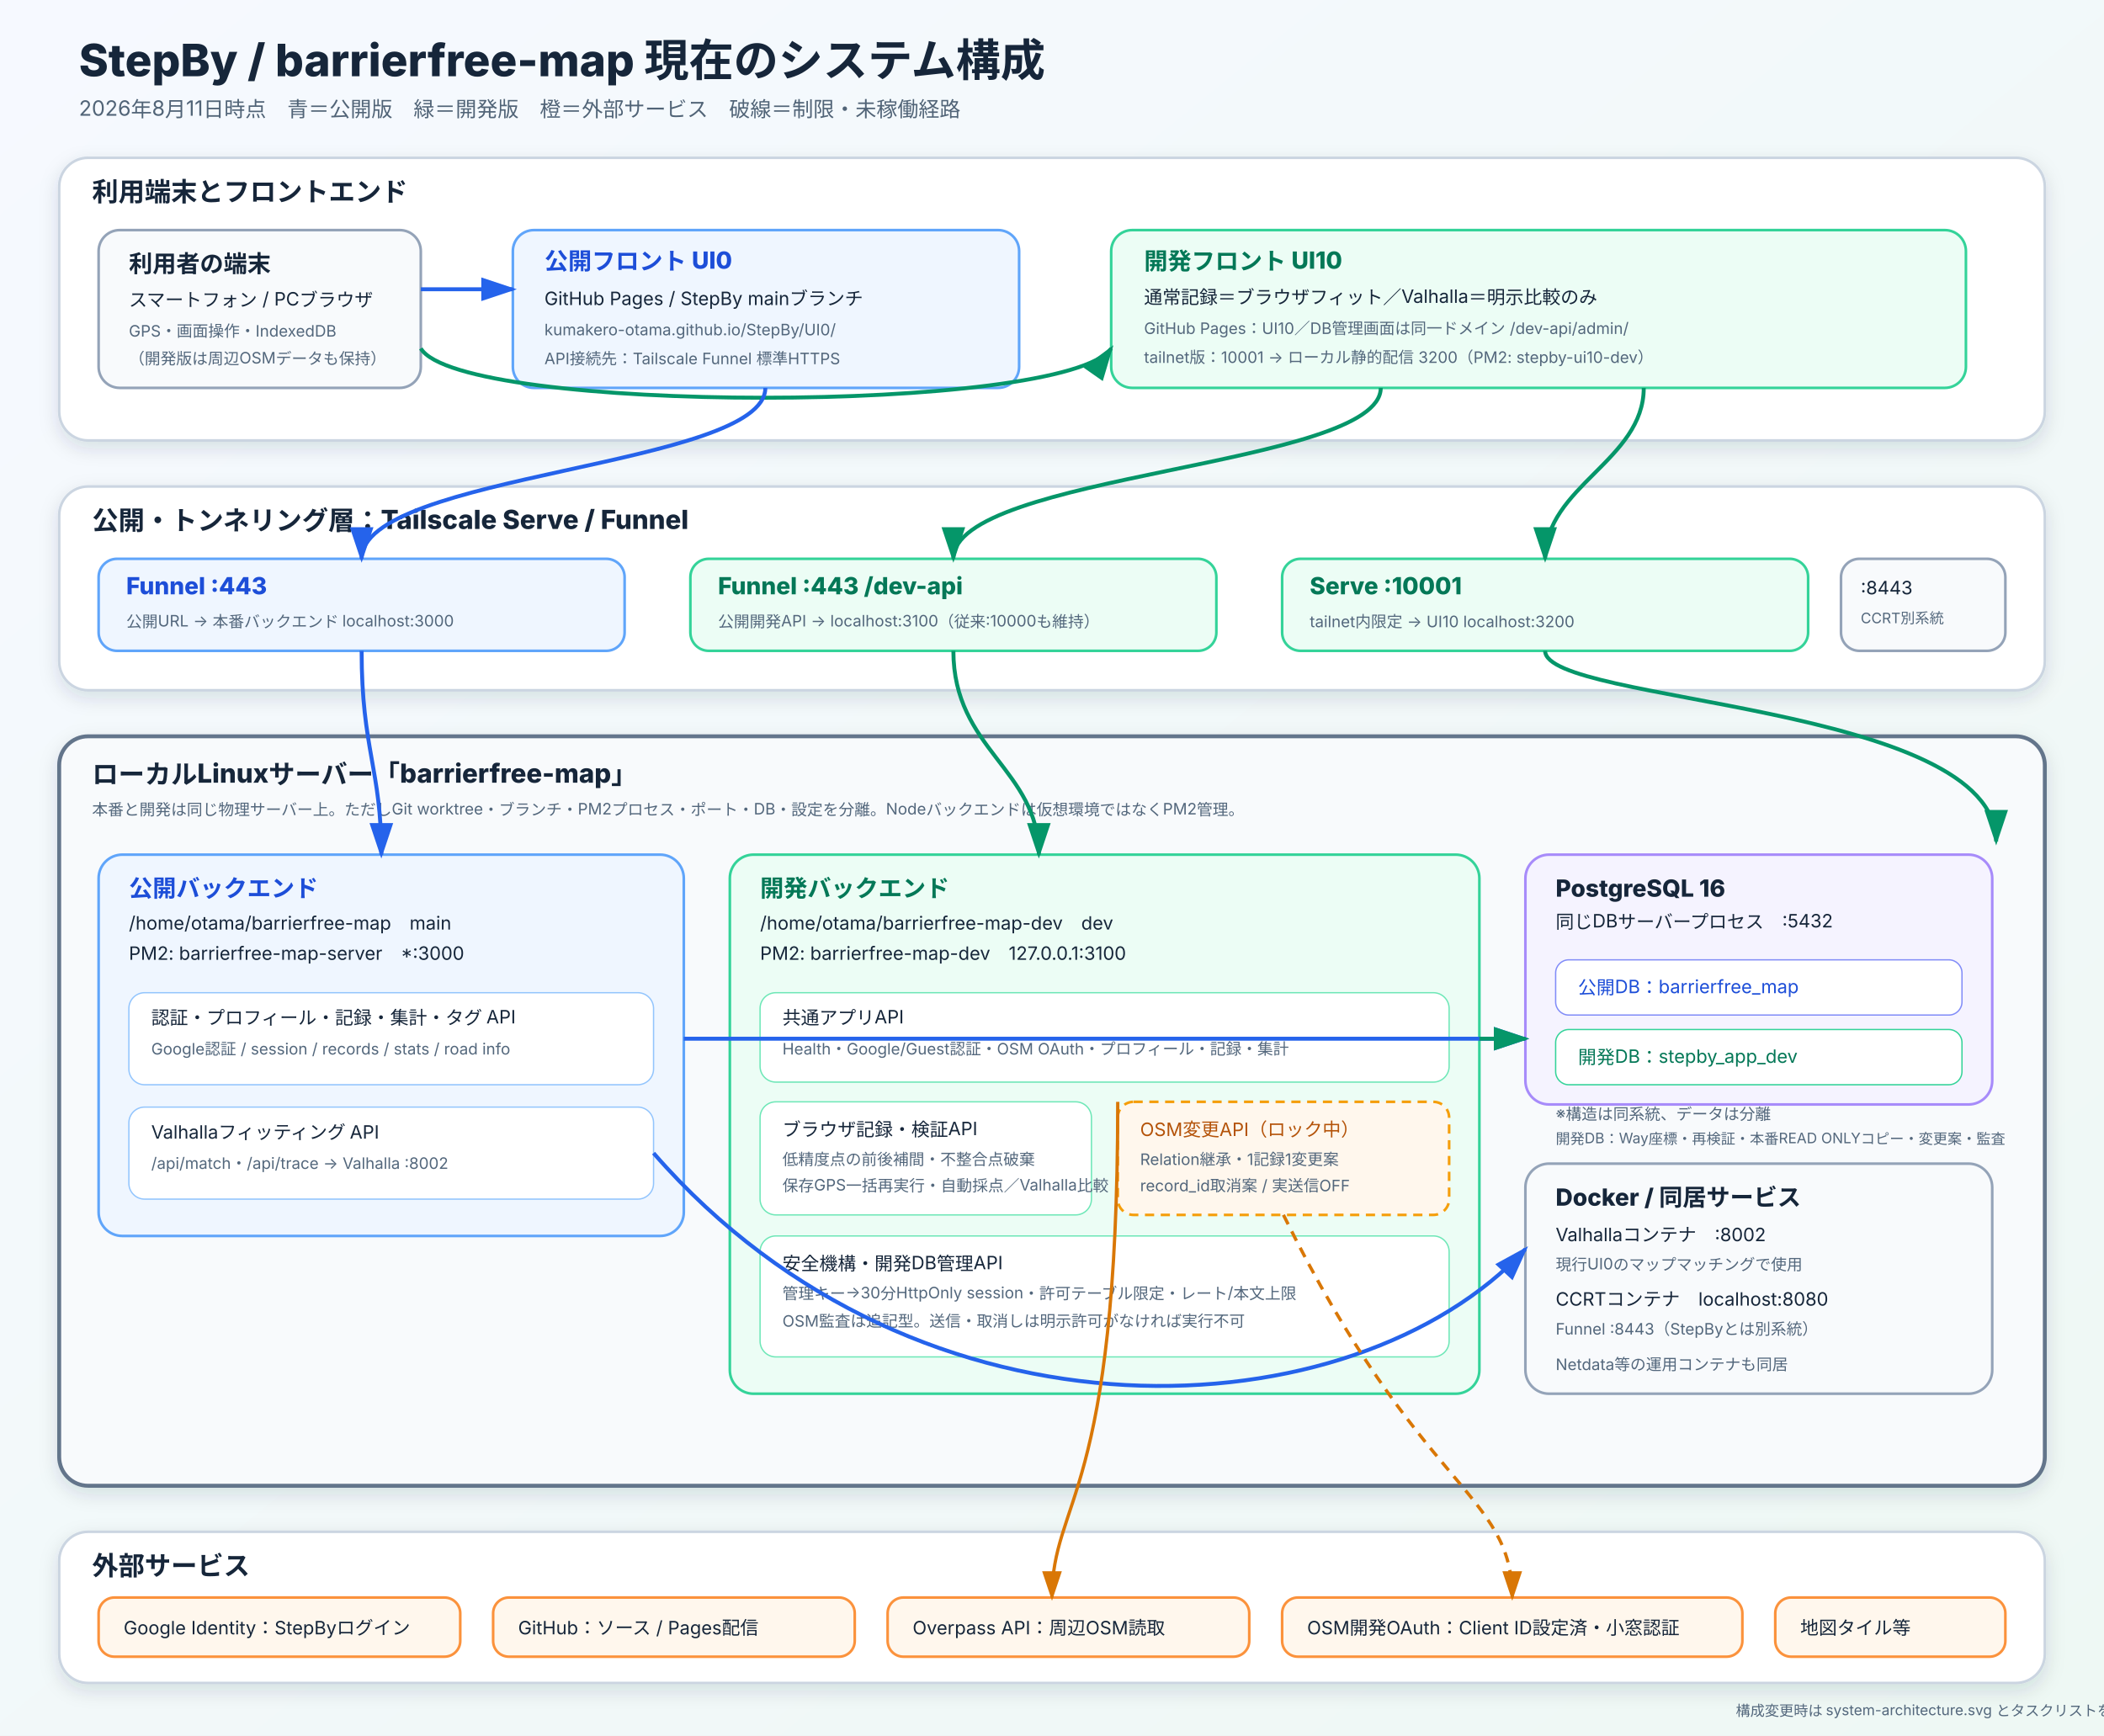
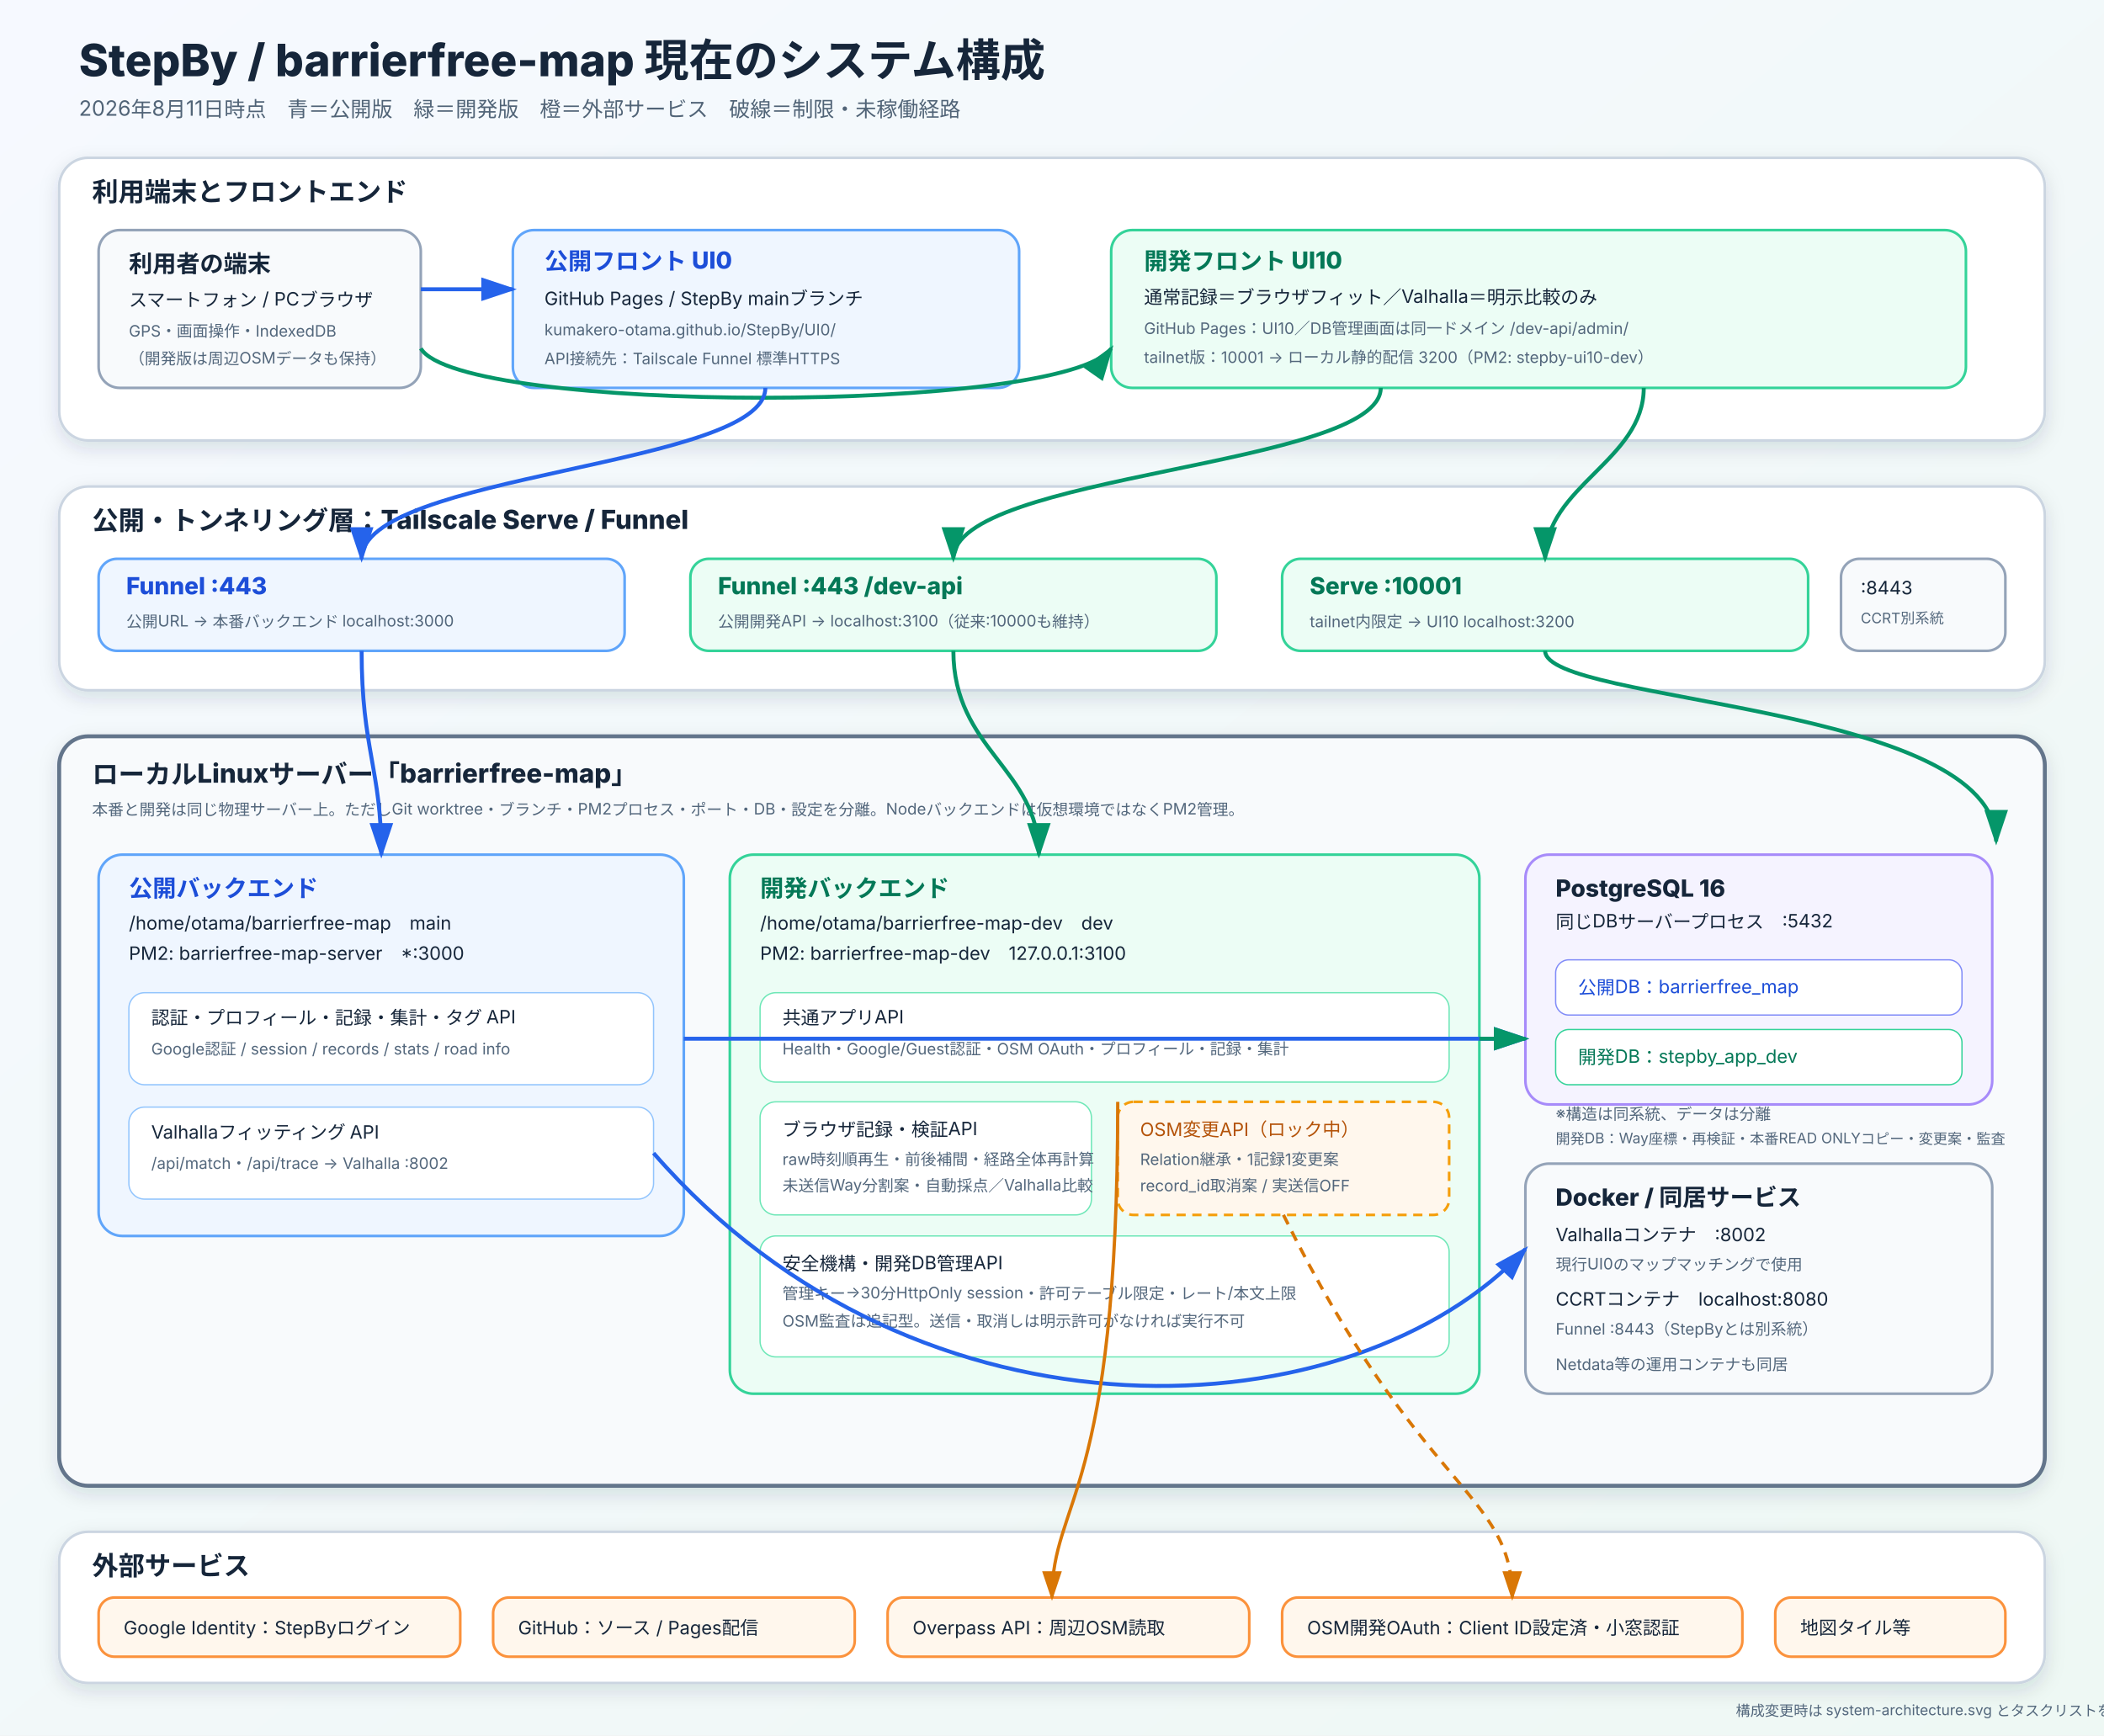
<svg xmlns="http://www.w3.org/2000/svg" width="1600" height="1320" viewBox="0 0 1600 1320" role="img" aria-labelledby="title desc">
  <defs>
    <linearGradient id="bg" x1="0" y1="0" x2="1" y2="1">
      <stop stop-color="#f6f9ff" />
      <stop offset="1" stop-color="#eef8f4" />
    </linearGradient>
    <filter id="shadow" x="-20%" y="-20%" width="140%" height="140%">
      <feDropShadow dx="0" dy="5" stdDeviation="7" flood-color="#19324d" flood-opacity=".13" />
    </filter>
    <marker id="arrowBlue" markerWidth="10" markerHeight="10" refX="8" refY="3" orient="auto">
      <path d="M0,0 L0,6 L9,3 z" fill="#2563eb" />
    </marker>
    <marker id="arrowGreen" markerWidth="10" markerHeight="10" refX="8" refY="3" orient="auto">
      <path d="M0,0 L0,6 L9,3 z" fill="#059669" />
    </marker>
    <marker id="arrowOrange" markerWidth="10" markerHeight="10" refX="8" refY="3" orient="auto">
      <path d="M0,0 L0,6 L9,3 z" fill="#d97706" />
    </marker>
    <marker id="arrowGray" markerWidth="10" markerHeight="10" refX="8" refY="3" orient="auto">
      <path d="M0,0 L0,6 L9,3 z" fill="#64748b" />
    </marker>
    <style>
      text{font-family:-apple-system,BlinkMacSystemFont,"Segoe UI","Noto Sans JP",sans-serif;fill:#16263a}
      .title{font-size:34px;font-weight:800}.subtitle{font-size:16px;fill:#516477}.section{font-size:20px;font-weight:800}.boxTitle{font-size:18px;font-weight:800}.body{font-size:14px}.small{font-size:12px;fill:#53677c}.tiny{font-size:11px;fill:#53677c}.white{fill:#fff}.prodText{fill:#1d4ed8}.devText{fill:#047857}.warnText{fill:#b45309}.muted{fill:#64748b}
      .outer{fill:#fff;stroke:#cbd5e1;stroke-width:2}.prod{fill:#eff6ff;stroke:#60a5fa;stroke-width:2}.dev{fill:#ecfdf5;stroke:#34d399;stroke-width:2}.db{fill:#f5f3ff;stroke:#a78bfa;stroke-width:2}.external{fill:#fff7ed;stroke:#fb923c;stroke-width:2}.infra{fill:#f8fafc;stroke:#94a3b8;stroke-width:2}.locked{fill:#fff7ed;stroke:#f59e0b;stroke-width:2;stroke-dasharray:7 5}.lineProd{fill:none;stroke:#2563eb;stroke-width:3;marker-end:url(#arrowBlue)}.lineDev{fill:none;stroke:#059669;stroke-width:3;marker-end:url(#arrowGreen)}.lineExt{fill:none;stroke:#d97706;stroke-width:2.5;marker-end:url(#arrowOrange)}.lineGray{fill:none;stroke:#64748b;stroke-width:2.5;marker-end:url(#arrowGray)}.dash{stroke-dasharray:8 6}.pill{rx:12;ry:12}
    </style>
  </defs>
  <rect width="1600" height="1320" fill="url(#bg)" />
  <text x="60" y="58" class="title">StepBy / barrierfree-map 現在のシステム構成</text>
  <text x="60" y="88" class="subtitle">2026年8月11日時点　青＝公開版　緑＝開発版　橙＝外部サービス　破線＝制限・未稼働経路</text>
  <rect x="45" y="120" width="1510" height="215" rx="22" class="outer" filter="url(#shadow)" />
  <text x="70" y="153" class="section">利用端末とフロントエンド</text>
  <rect x="75" y="175" width="245" height="120" rx="16" class="infra" />
  <text x="98" y="207" class="boxTitle">利用者の端末</text>
  <text x="98" y="233" class="body">スマートフォン / PCブラウザ</text>
  <text x="98" y="256" class="small">GPS・画面操作・IndexedDB</text>
  <text x="98" y="277" class="small">（開発版は周辺OSMデータも保持）</text>
  <rect x="390" y="175" width="385" height="120" rx="16" class="prod" />
  <text x="414" y="205" class="boxTitle prodText">公開フロント UI0</text>
  <text x="414" y="232" class="body">GitHub Pages / StepBy mainブランチ</text>
  <text x="414" y="255" class="small">kumakero-otama.github.io/StepBy/UI0/</text>
  <text x="414" y="277" class="small">API接続先：Tailscale Funnel 標準HTTPS</text>
  <rect x="845" y="175" width="650" height="120" rx="16" class="dev" />
  <text x="870" y="205" class="boxTitle devText">開発フロント UI10</text>
  <text x="870" y="231" class="body">通常記録＝ブラウザフィット／Valhalla＝明示比較のみ</text>
  <text x="870" y="254" class="small">GitHub Pages：UI10／DB管理画面は同一ドメイン /dev-api/admin/</text>
  <text x="870" y="276" class="small">tailnet版：10001 → ローカル静的配信 3200（PM2: stepby-ui10-dev）</text>
  <path d="M320 220 H390" class="lineProd" />
  <path d="M320 265 C350 315 810 315 845 265" class="lineDev" />
  <rect x="45" y="370" width="1510" height="155" rx="22" class="outer" filter="url(#shadow)" />
  <text x="70" y="403" class="section">公開・トンネリング層：Tailscale Serve / Funnel</text>
  <rect x="75" y="425" width="400" height="70" rx="14" class="prod" />
  <text x="96" y="452" class="boxTitle prodText">Funnel :443</text>
  <text x="96" y="477" class="small">公開URL → 本番バックエンド localhost:3000</text>
  <rect x="525" y="425" width="400" height="70" rx="14" class="dev" />
  <text x="546" y="452" class="boxTitle devText">Funnel :443 /dev-api</text>
  <text x="546" y="477" class="small">公開開発API → localhost:3100（従来:10000も維持）</text>
  <rect x="975" y="425" width="400" height="70" rx="14" class="dev" />
  <text x="996" y="452" class="boxTitle devText">Serve :10001</text>
  <text x="996" y="477" class="small">tailnet内限定 → UI10 localhost:3200</text>
  <rect x="1400" y="425" width="125" height="70" rx="14" class="infra" />
  <text x="1415" y="452" class="body">:8443</text>
  <text x="1415" y="474" class="tiny">CCRT別系統</text>
  <rect x="45" y="560" width="1510" height="570" rx="22" fill="#f8fafc" stroke="#64748b" stroke-width="3" filter="url(#shadow)" />
  <text x="70" y="596" class="section">ローカルLinuxサーバー「barrierfree-map」</text>
  <text x="70" y="620" class="small">本番と開発は同じ物理サーバー上。ただしGit worktree・ブランチ・PM2プロセス・ポート・DB・設定を分離。Nodeバックエンドは仮想環境ではなくPM2管理。</text>
  <rect x="75" y="650" width="445" height="290" rx="18" class="prod" />
  <text x="98" y="682" class="boxTitle prodText">公開バックエンド</text>
  <text x="98" y="707" class="body">/home/otama/barrierfree-map　main</text>
  <text x="98" y="730" class="body">PM2: barrierfree-map-server　*:3000</text>
  <rect x="98" y="755" width="399" height="70" rx="12" fill="#fff" stroke="#93c5fd" />
  <text x="115" y="779" class="body">認証・プロフィール・記録・集計・タグ API</text>
  <text x="115" y="802" class="small">Google認証 / session / records / stats / road info</text>
  <rect x="98" y="842" width="399" height="70" rx="12" fill="#fff" stroke="#93c5fd" />
  <text x="115" y="866" class="body">Valhallaフィッティング API</text>
  <text x="115" y="889" class="small">/api/match・/api/trace → Valhalla :8002</text>
  <rect x="555" y="650" width="570" height="410" rx="18" class="dev" />
  <text x="578" y="682" class="boxTitle devText">開発バックエンド</text>
  <text x="578" y="707" class="body">/home/otama/barrierfree-map-dev　dev</text>
  <text x="578" y="730" class="body">PM2: barrierfree-map-dev　127.0.0.1:3100</text>
  <rect x="578" y="755" width="524" height="68" rx="12" fill="#fff" stroke="#6ee7b7" />
  <text x="595" y="779" class="body">共通アプリAPI</text>
  <text x="595" y="802" class="small">Health・Google/Guest認証・OSM OAuth・プロフィール・記録・集計</text>
  <rect x="578" y="838" width="252" height="86" rx="12" fill="#fff" stroke="#6ee7b7" />
  <text x="595" y="864" class="body">ブラウザ記録・検証API</text>
-   <text x="595" y="886" class="small">低精度点の前後補間・不整合点破棄</text>
-   <text x="595" y="906" class="small">保存GPS一括再実行・自動採点／Valhalla比較</text>
+   <text x="595" y="886" class="small">raw時刻順再生・前後補間・経路全体再計算</text>
+   <text x="595" y="906" class="small">未送信Way分割案・自動採点／Valhalla比較</text>
  <rect x="850" y="838" width="252" height="86" rx="12" class="locked" />
  <text x="867" y="864" class="body warnText">OSM変更API（ロック中）</text>
  <text x="867" y="886" class="small">Relation継承・1記録1変更案</text>
  <text x="867" y="906" class="small">record_id取消案 / 実送信OFF</text>
  <rect x="578" y="940" width="524" height="92" rx="12" fill="#fff" stroke="#6ee7b7" />
  <text x="595" y="966" class="body">安全機構・開発DB管理API</text>
  <text x="595" y="988" class="small">管理キー→30分HttpOnly session・許可テーブル限定・レート/本文上限</text>
  <text x="595" y="1009" class="small">OSM監査は追記型。送信・取消しは明示許可がなければ実行不可</text>
  <rect x="1160" y="650" width="355" height="190" rx="18" class="db" />
  <text x="1183" y="682" class="boxTitle">PostgreSQL 16</text>
  <text x="1183" y="706" class="body">同じDBサーバープロセス　:5432</text>
  <rect x="1183" y="730" width="309" height="42" rx="10" fill="#fff" stroke="#818cf8" />
  <text x="1200" y="756" class="body prodText">公開DB：barrierfree_map</text>
  <rect x="1183" y="783" width="309" height="42" rx="10" fill="#fff" stroke="#34d399" />
  <text x="1200" y="809" class="body devText">開発DB：stepby_app_dev</text>
  <text x="1183" y="851" class="small">※構造は同系統、データは分離</text>
  <text x="1183" y="870" class="tiny">開発DB：Way座標・再検証・本番READ ONLYコピー・変更案・監査</text>
  <rect x="1160" y="885" width="355" height="175" rx="18" class="infra" />
  <text x="1183" y="917" class="boxTitle">Docker / 同居サービス</text>
  <text x="1183" y="944" class="body">Valhallaコンテナ　:8002</text>
  <text x="1183" y="966" class="small">現行UI0のマップマッチングで使用</text>
  <text x="1183" y="993" class="body">CCRTコンテナ　localhost:8080</text>
  <text x="1183" y="1015" class="small">Funnel :8443（StepByとは別系統）</text>
  <text x="1183" y="1042" class="small">Netdata等の運用コンテナも同居</text>
  <path d="M520 790 H1160" class="lineProd" />
  <path d="M1125 790 H1160" class="lineDev" />
  <path d="M497 877 C700 1110 1030 1090 1160 950" class="lineProd" />
  <rect x="45" y="1165" width="1510" height="115" rx="22" class="outer" filter="url(#shadow)" />
  <text x="70" y="1198" class="section">外部サービス</text>
  <rect x="75" y="1215" width="275" height="45" rx="12" class="external" />
  <text x="94" y="1243" class="body">Google Identity：StepByログイン</text>
  <rect x="375" y="1215" width="275" height="45" rx="12" class="external" />
  <text x="394" y="1243" class="body">GitHub：ソース / Pages配信</text>
  <rect x="675" y="1215" width="275" height="45" rx="12" class="external" />
  <text x="694" y="1243" class="body">Overpass API：周辺OSM読取</text>
  <rect x="975" y="1215" width="350" height="45" rx="12" class="external" />
  <text x="994" y="1243" class="body">OSM開発OAuth：Client ID設定済・小窓認証</text>
  <rect x="1350" y="1215" width="175" height="45" rx="12" class="external" />
  <text x="1369" y="1243" class="body">地図タイル等</text>
  <path d="M850 838 C850 1140 800 1140 800 1215" class="lineExt" />
  <path d="M976 924 C1080 1135 1150 1135 1150 1215" class="lineExt dash" />
  <path d="M582 295 C582 355 275 360 275 425" class="lineProd" />
  <path d="M1050 295 C1050 355 725 360 725 425" class="lineDev" />
  <path d="M1250 295 C1250 350 1175 370 1175 425" class="lineDev" />
  <path d="M275 495 C275 570 290 585 290 650" class="lineProd" />
  <path d="M725 495 C725 570 790 585 790 650" class="lineDev" />
  <path d="M1175 495 C1175 535 1518 535 1518 640" class="lineDev" />
  <text x="1320" y="1305" class="tiny">構成変更時は system-architecture.svg とタスクリストを同時更新する</text>
</svg>
